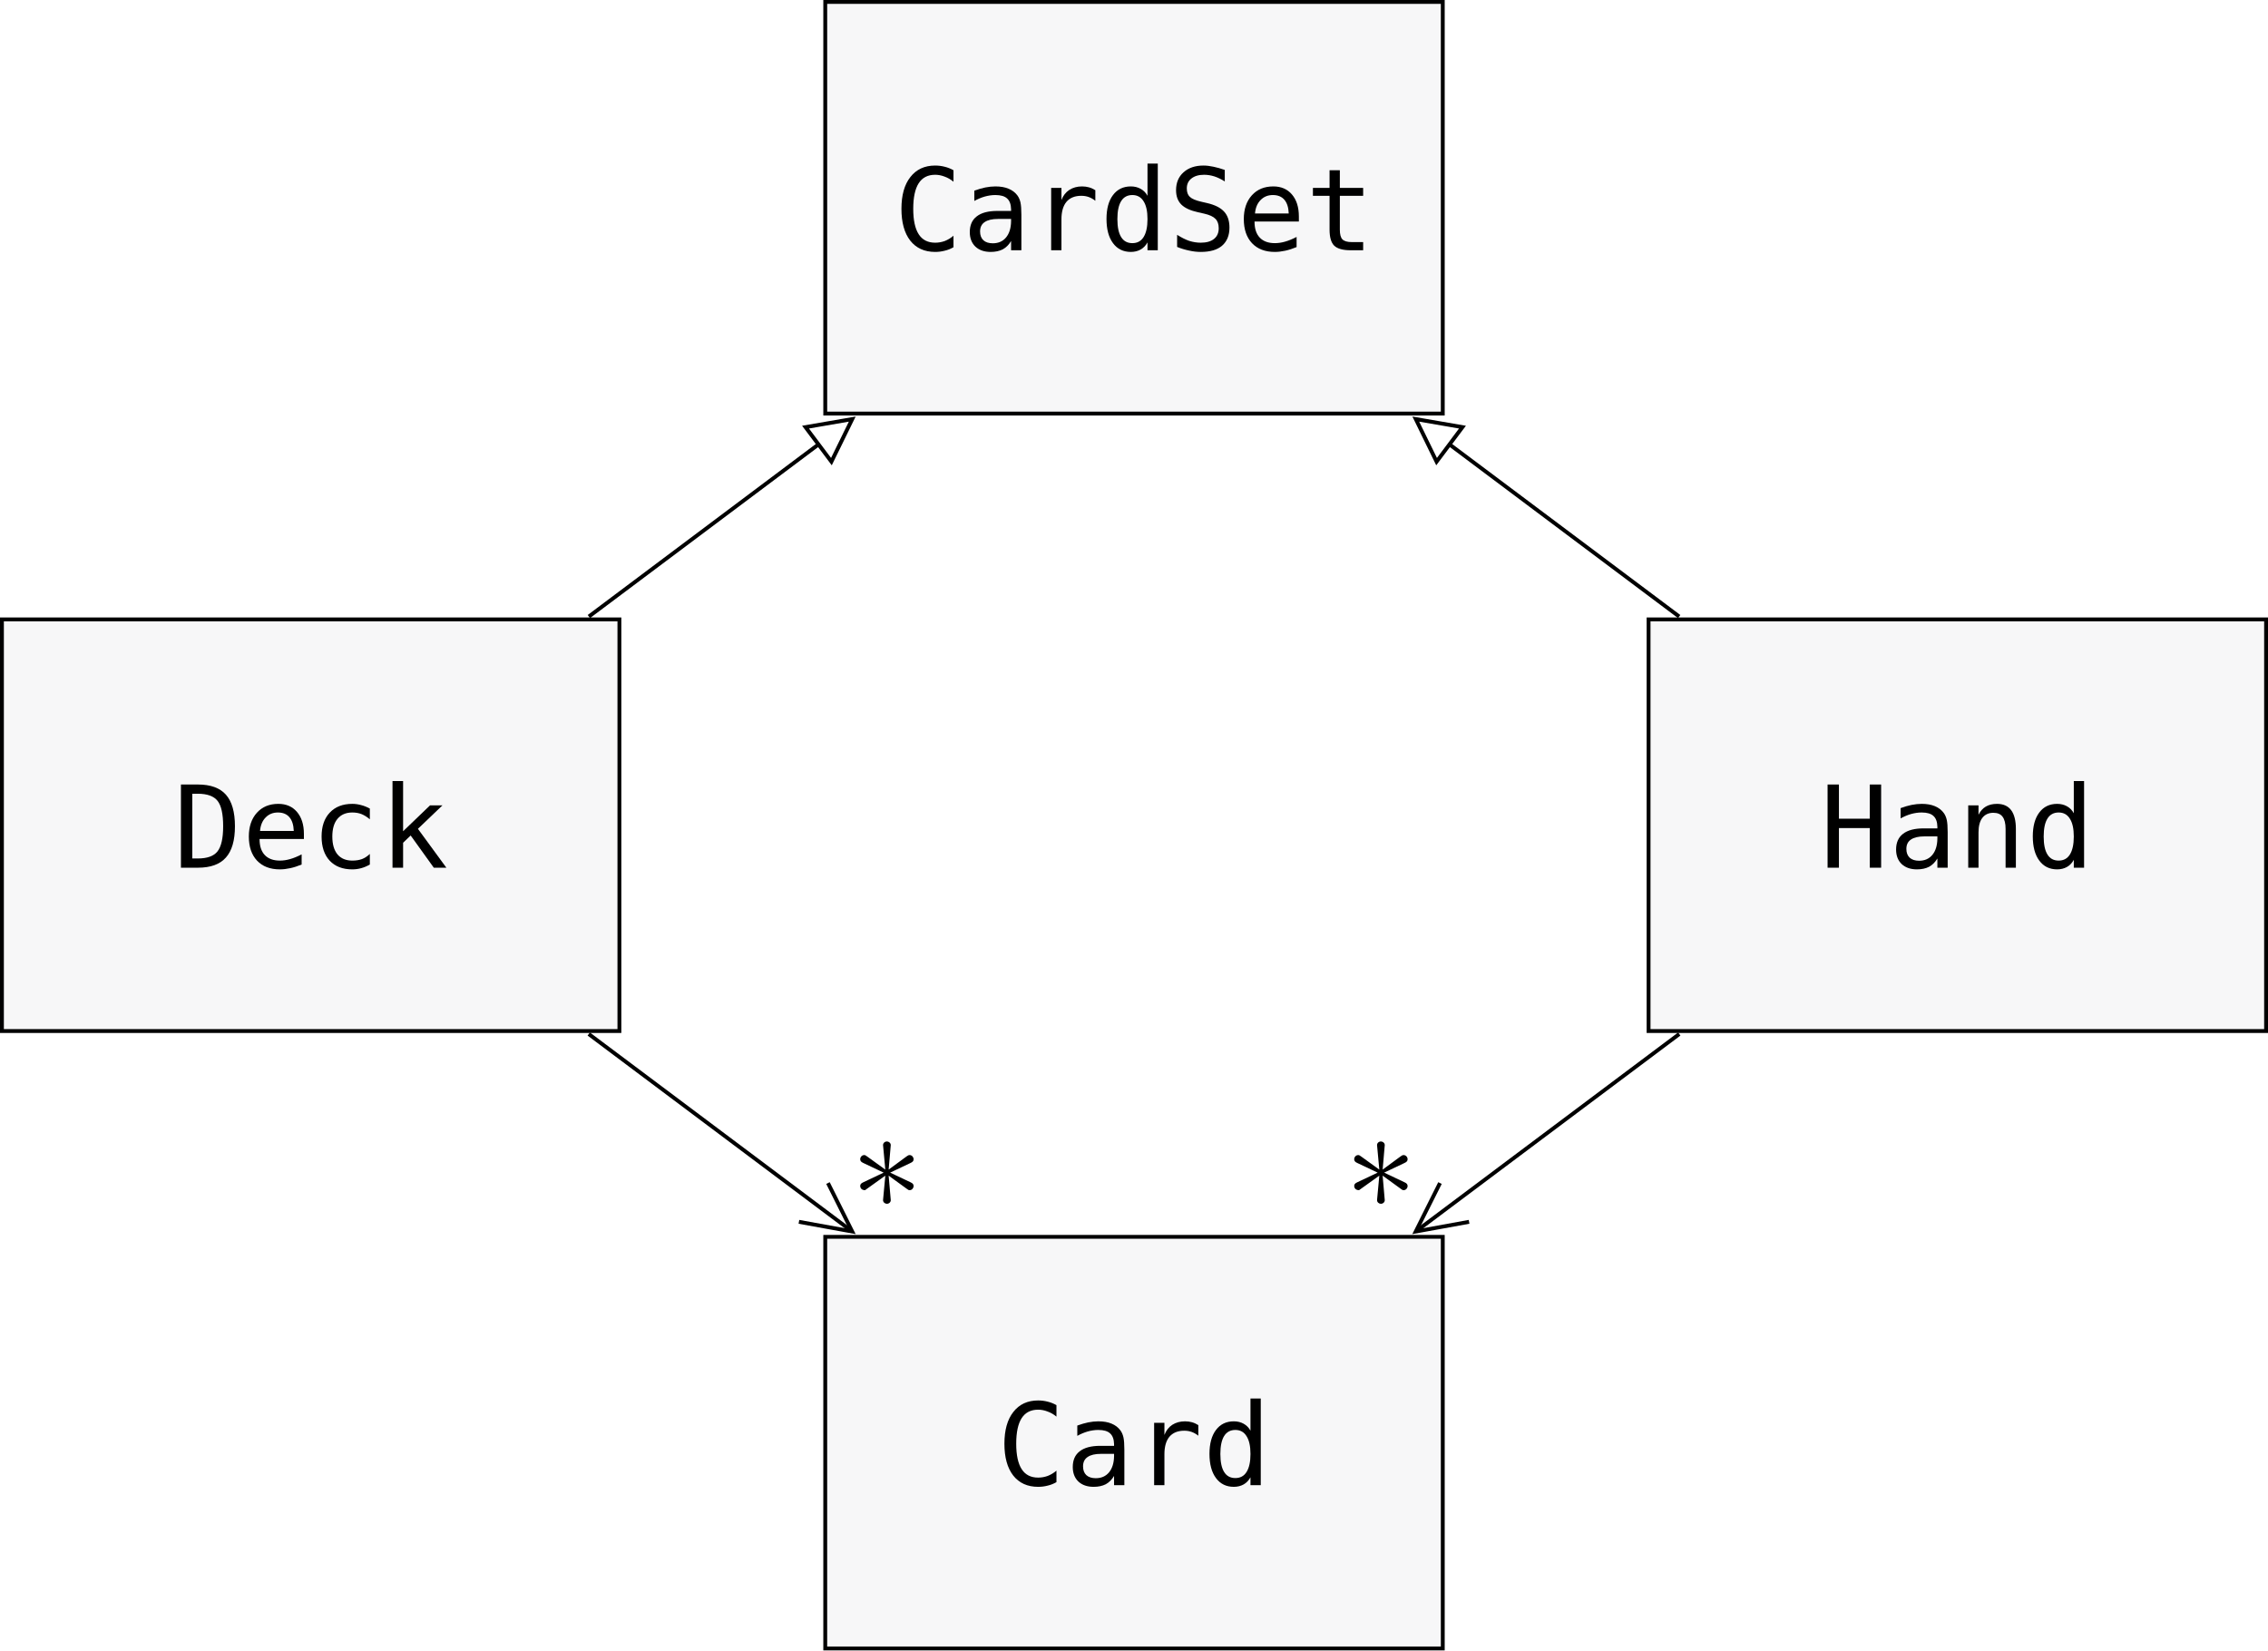
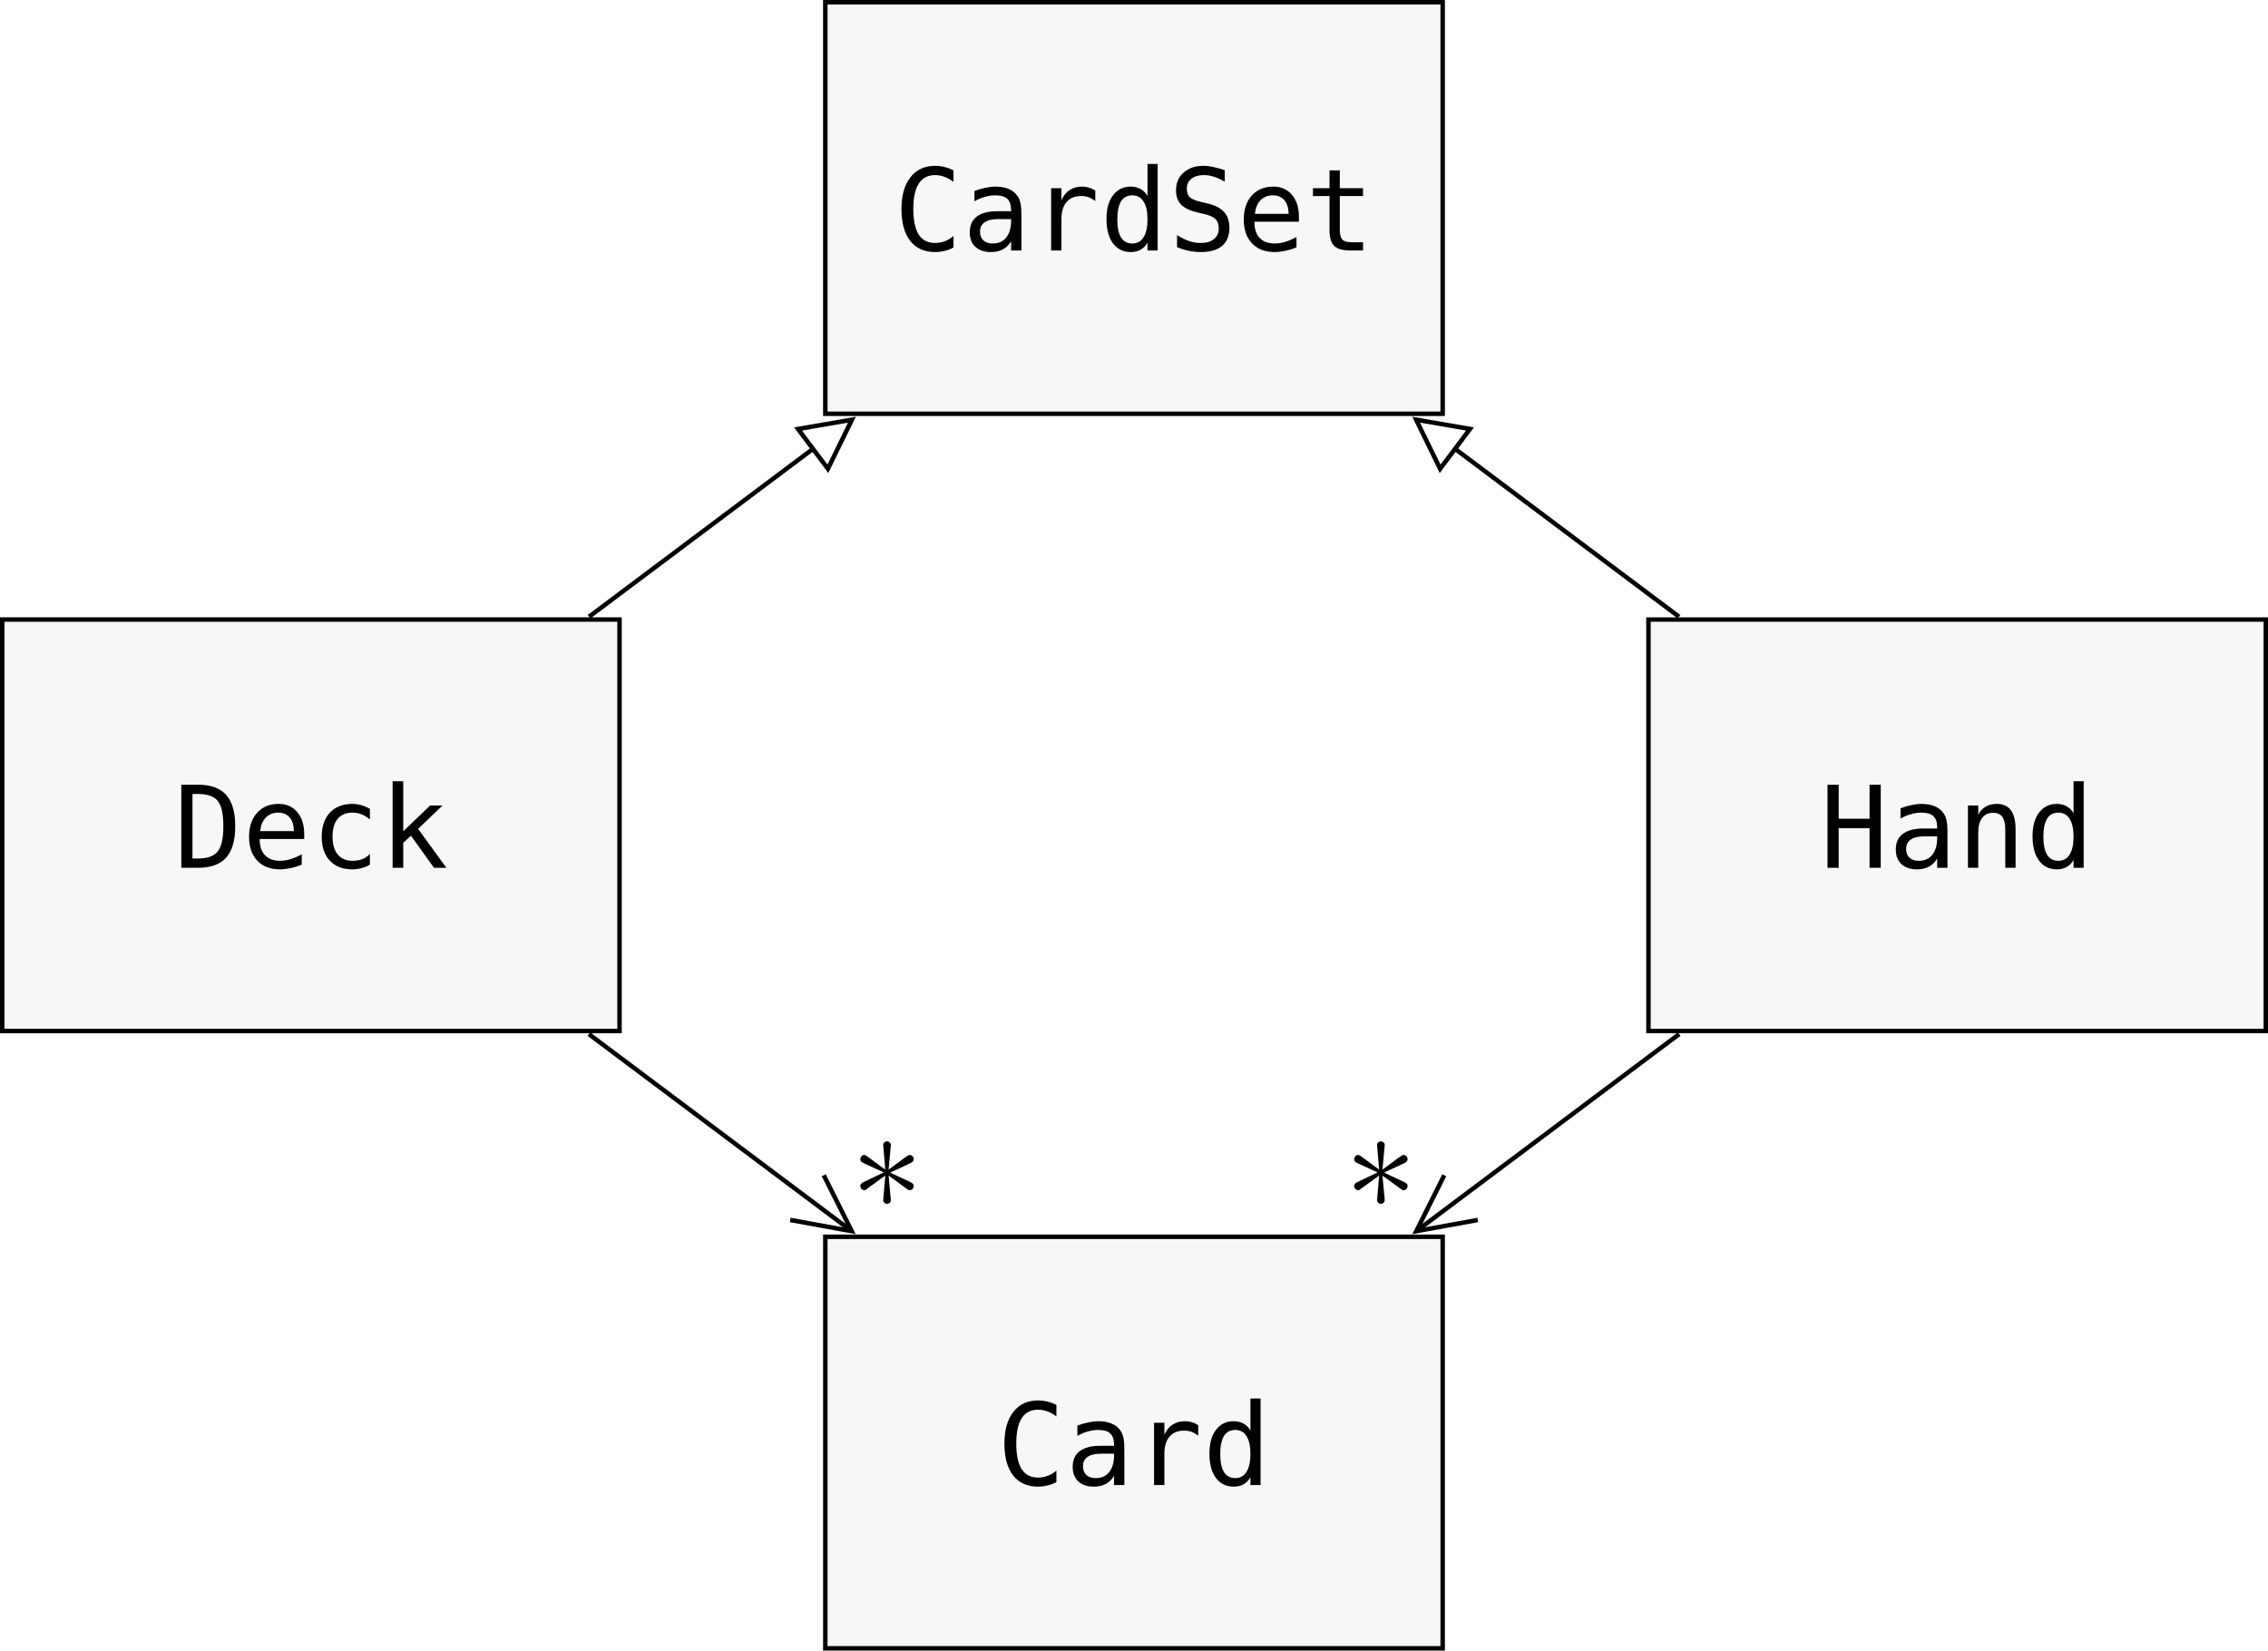
- <svg xmlns="http://www.w3.org/2000/svg" xmlns:xlink="http://www.w3.org/1999/xlink" width="234.257pt" height="170.477pt" viewBox="0 0 234.257 170.477" version="1.1">
+ <svg xmlns="http://www.w3.org/2000/svg" xmlns:xlink="http://www.w3.org/1999/xlink" width="203.076pt" height="147.8pt" viewBox="0 0 203.076 147.8" version="1.1">
  <defs>
    <g>
      <symbol overflow="visible" id="glyph0-0">
-         <path style="stroke:none;" d="M 0.594 2.078 L 0.594 -8.312 L 6.484 -8.312 L 6.484 2.078 Z M 1.266 1.422 L 5.828 1.422 L 5.828 -7.641 L 1.266 -7.641 Z M 1.266 1.422 " />
+         <path style="stroke:none;" d="M 0.516 1.797 L 0.516 -7.188 L 5.625 -7.188 L 5.625 1.797 Z M 1.094 1.234 L 5.047 1.234 L 5.047 -6.625 L 1.094 -6.625 Z M 1.094 1.234 " />
      </symbol>
      <symbol overflow="visible" id="glyph0-1">
-         <path style="stroke:none;" d="M 6.172 -0.312 C 5.879 -0.145 5.578 -0.023 5.266 0.047 C 4.953 0.129 4.625 0.172 4.281 0.172 C 3.176 0.172 2.316 -0.219 1.703 -1 C 1.098 -1.781 0.797 -2.875 0.797 -4.281 C 0.797 -5.688 1.102 -6.781 1.719 -7.562 C 2.332 -8.352 3.188 -8.75 4.281 -8.75 C 4.625 -8.75 4.953 -8.707 5.266 -8.625 C 5.578 -8.551 5.879 -8.43 6.172 -8.266 L 6.172 -7.078 C 5.891 -7.316 5.582 -7.492 5.25 -7.609 C 4.926 -7.734 4.602 -7.797 4.281 -7.797 C 3.52 -7.797 2.953 -7.504 2.578 -6.922 C 2.203 -6.336 2.016 -5.457 2.016 -4.281 C 2.016 -3.113 2.203 -2.238 2.578 -1.656 C 2.953 -1.07 3.52 -0.781 4.281 -0.781 C 4.613 -0.781 4.941 -0.836 5.266 -0.953 C 5.586 -1.078 5.891 -1.258 6.172 -1.5 Z M 6.172 -0.312 " />
+         <path style="stroke:none;" d="M 5.344 -0.266 C 5.094 -0.129 4.832 -0.031 4.562 0.031 C 4.289 0.102 4.004 0.141 3.703 0.141 C 2.742 0.141 2 -0.191 1.469 -0.859 C 0.945 -1.535 0.688 -2.488 0.688 -3.719 C 0.688 -4.926 0.953 -5.867 1.484 -6.547 C 2.016 -7.234 2.754 -7.578 3.703 -7.578 C 4.004 -7.578 4.289 -7.539 4.562 -7.469 C 4.832 -7.406 5.094 -7.305 5.344 -7.172 L 5.344 -6.141 C 5.102 -6.336 4.836 -6.488 4.547 -6.594 C 4.266 -6.695 3.984 -6.75 3.703 -6.75 C 3.047 -6.75 2.555 -6.492 2.234 -5.984 C 1.91 -5.484 1.75 -4.727 1.75 -3.719 C 1.75 -2.695 1.91 -1.93 2.234 -1.422 C 2.555 -0.922 3.047 -0.672 3.703 -0.672 C 3.992 -0.672 4.281 -0.723 4.562 -0.828 C 4.844 -0.93 5.102 -1.086 5.344 -1.297 Z M 5.344 -0.266 " />
      </symbol>
      <symbol overflow="visible" id="glyph0-2">
-         <path style="stroke:none;" d="M 4.031 -3.234 L 3.688 -3.234 C 3.07 -3.234 2.609 -3.125 2.297 -2.906 C 1.984 -2.695 1.828 -2.375 1.828 -1.938 C 1.828 -1.551 1.941 -1.25 2.172 -1.031 C 2.41 -0.82 2.734 -0.719 3.141 -0.719 C 3.723 -0.719 4.18 -0.922 4.516 -1.328 C 4.848 -1.734 5.02 -2.289 5.031 -3 L 5.031 -3.234 Z M 6.094 -3.672 L 6.094 0 L 5.031 0 L 5.031 -0.953 C 4.801 -0.566 4.516 -0.281 4.172 -0.094 C 3.828 0.082 3.41 0.172 2.922 0.172 C 2.266 0.172 1.738 -0.008 1.344 -0.375 C 0.957 -0.75 0.766 -1.25 0.766 -1.875 C 0.766 -2.594 1.004 -3.133 1.484 -3.5 C 1.961 -3.875 2.672 -4.062 3.609 -4.062 L 5.031 -4.062 L 5.031 -4.234 C 5.02 -4.742 4.883 -5.113 4.625 -5.344 C 4.375 -5.582 3.969 -5.703 3.406 -5.703 C 3.039 -5.703 2.676 -5.648 2.312 -5.547 C 1.945 -5.441 1.586 -5.289 1.234 -5.094 L 1.234 -6.156 C 1.629 -6.301 2.004 -6.41 2.359 -6.484 C 2.723 -6.555 3.07 -6.594 3.406 -6.594 C 3.938 -6.594 4.391 -6.516 4.766 -6.359 C 5.148 -6.203 5.457 -5.969 5.688 -5.656 C 5.832 -5.457 5.938 -5.219 6 -4.938 C 6.062 -4.656 6.094 -4.234 6.094 -3.672 Z M 6.094 -3.672 " />
+         <path style="stroke:none;" d="M 3.5 -2.812 L 3.188 -2.812 C 2.656 -2.812 2.254 -2.711 1.984 -2.516 C 1.711 -2.328 1.578 -2.051 1.578 -1.688 C 1.578 -1.352 1.676 -1.094 1.875 -0.906 C 2.082 -0.719 2.363 -0.625 2.719 -0.625 C 3.227 -0.625 3.625 -0.797 3.906 -1.141 C 4.195 -1.492 4.348 -1.977 4.359 -2.594 L 4.359 -2.812 Z M 5.281 -3.188 L 5.281 0 L 4.359 0 L 4.359 -0.828 C 4.16 -0.492 3.91 -0.25 3.609 -0.094 C 3.316 0.062 2.957 0.141 2.531 0.141 C 1.957 0.141 1.5 -0.016 1.156 -0.328 C 0.82 -0.648 0.656 -1.082 0.656 -1.625 C 0.656 -2.25 0.863 -2.719 1.281 -3.031 C 1.695 -3.352 2.312 -3.516 3.125 -3.516 L 4.359 -3.516 L 4.359 -3.672 C 4.348 -4.109 4.234 -4.426 4.016 -4.625 C 3.797 -4.832 3.441 -4.938 2.953 -4.938 C 2.641 -4.938 2.32 -4.891 2 -4.797 C 1.688 -4.711 1.379 -4.582 1.078 -4.406 L 1.078 -5.328 C 1.41 -5.453 1.734 -5.547 2.047 -5.609 C 2.359 -5.68 2.66 -5.719 2.953 -5.719 C 3.41 -5.719 3.801 -5.648 4.125 -5.516 C 4.457 -5.379 4.723 -5.172 4.922 -4.891 C 5.047 -4.723 5.133 -4.52 5.188 -4.281 C 5.25 -4.039 5.281 -3.676 5.281 -3.188 Z M 5.281 -3.188 " />
      </symbol>
      <symbol overflow="visible" id="glyph0-3">
-         <path style="stroke:none;" d="M 6.641 -5.109 C 6.422 -5.285 6.191 -5.414 5.953 -5.5 C 5.723 -5.582 5.469 -5.625 5.188 -5.625 C 4.52 -5.625 4.008 -5.414 3.656 -5 C 3.312 -4.582 3.141 -3.984 3.141 -3.203 L 3.141 0 L 2.078 0 L 2.078 -6.438 L 3.141 -6.438 L 3.141 -5.188 C 3.316 -5.645 3.586 -5.992 3.953 -6.234 C 4.328 -6.473 4.766 -6.594 5.266 -6.594 C 5.523 -6.594 5.766 -6.562 5.984 -6.5 C 6.211 -6.438 6.43 -6.336 6.641 -6.203 Z M 6.641 -5.109 " />
+         <path style="stroke:none;" d="M 5.75 -4.422 C 5.551 -4.578 5.352 -4.691 5.156 -4.766 C 4.957 -4.836 4.734 -4.875 4.484 -4.875 C 3.91 -4.875 3.473 -4.691 3.172 -4.328 C 2.867 -3.973 2.719 -3.457 2.719 -2.781 L 2.719 0 L 1.797 0 L 1.797 -5.578 L 2.719 -5.578 L 2.719 -4.484 C 2.875 -4.879 3.109 -5.18 3.422 -5.391 C 3.742 -5.609 4.125 -5.719 4.562 -5.719 C 4.781 -5.719 4.988 -5.688 5.188 -5.625 C 5.383 -5.57 5.57 -5.484 5.75 -5.359 Z M 5.75 -4.422 " />
      </symbol>
      <symbol overflow="visible" id="glyph0-4">
-         <path style="stroke:none;" d="M 4.938 -5.625 L 4.938 -8.953 L 6 -8.953 L 6 0 L 4.938 0 L 4.938 -0.812 C 4.758 -0.488 4.523 -0.242 4.234 -0.078 C 3.941 0.086 3.602 0.172 3.219 0.172 C 2.438 0.172 1.82 -0.129 1.375 -0.734 C 0.926 -1.336 0.703 -2.172 0.703 -3.234 C 0.703 -4.285 0.926 -5.109 1.375 -5.703 C 1.82 -6.297 2.438 -6.594 3.219 -6.594 C 3.602 -6.594 3.941 -6.508 4.234 -6.344 C 4.535 -6.176 4.77 -5.938 4.938 -5.625 Z M 1.828 -3.219 C 1.828 -2.395 1.957 -1.773 2.219 -1.359 C 2.477 -0.941 2.863 -0.734 3.375 -0.734 C 3.883 -0.734 4.27 -0.941 4.531 -1.359 C 4.801 -1.785 4.938 -2.406 4.938 -3.219 C 4.938 -4.031 4.801 -4.645 4.531 -5.062 C 4.27 -5.488 3.883 -5.703 3.375 -5.703 C 2.863 -5.703 2.477 -5.492 2.219 -5.078 C 1.957 -4.66 1.828 -4.039 1.828 -3.219 Z M 1.828 -3.219 " />
+         <path style="stroke:none;" d="M 4.281 -4.875 L 4.281 -7.75 L 5.188 -7.75 L 5.188 0 L 4.281 0 L 4.281 -0.703 C 4.125 -0.422 3.914 -0.207 3.656 -0.062 C 3.406 0.07 3.113 0.141 2.781 0.141 C 2.113 0.141 1.582 -0.117 1.188 -0.641 C 0.801 -1.16 0.609 -1.883 0.609 -2.812 C 0.609 -3.719 0.801 -4.426 1.188 -4.938 C 1.582 -5.457 2.113 -5.719 2.781 -5.719 C 3.113 -5.719 3.41 -5.645 3.672 -5.5 C 3.93 -5.352 4.133 -5.145 4.281 -4.875 Z M 1.578 -2.781 C 1.578 -2.07 1.688 -1.535 1.906 -1.172 C 2.133 -0.805 2.473 -0.625 2.922 -0.625 C 3.359 -0.625 3.691 -0.805 3.922 -1.172 C 4.16 -1.547 4.281 -2.082 4.281 -2.781 C 4.281 -3.488 4.16 -4.023 3.922 -4.391 C 3.691 -4.754 3.359 -4.938 2.922 -4.938 C 2.473 -4.938 2.133 -4.754 1.906 -4.391 C 1.688 -4.023 1.578 -3.488 1.578 -2.781 Z M 1.578 -2.781 " />
      </symbol>
      <symbol overflow="visible" id="glyph0-5">
-         <path style="stroke:none;" d="M 5.828 -8.297 L 5.828 -7.109 C 5.473 -7.336 5.117 -7.508 4.766 -7.625 C 4.41 -7.738 4.051 -7.797 3.688 -7.797 C 3.133 -7.797 2.695 -7.664 2.375 -7.406 C 2.062 -7.156 1.906 -6.816 1.906 -6.391 C 1.906 -6.004 2.008 -5.711 2.219 -5.516 C 2.426 -5.316 2.816 -5.148 3.391 -5.016 L 4 -4.875 C 4.812 -4.688 5.398 -4.391 5.766 -3.984 C 6.129 -3.586 6.312 -3.039 6.312 -2.344 C 6.312 -1.531 6.055 -0.906 5.547 -0.469 C 5.047 -0.039 4.312 0.172 3.344 0.172 C 2.945 0.172 2.547 0.125 2.141 0.031 C 1.734 -0.051 1.32 -0.176 0.906 -0.344 L 0.906 -1.594 C 1.352 -1.312 1.77 -1.102 2.156 -0.969 C 2.551 -0.844 2.945 -0.781 3.344 -0.781 C 3.938 -0.781 4.395 -0.91 4.719 -1.172 C 5.039 -1.43 5.203 -1.797 5.203 -2.266 C 5.203 -2.703 5.086 -3.031 4.859 -3.25 C 4.641 -3.477 4.254 -3.656 3.703 -3.781 L 3.078 -3.922 C 2.273 -4.098 1.691 -4.367 1.328 -4.734 C 0.973 -5.098 0.797 -5.586 0.797 -6.203 C 0.797 -6.973 1.051 -7.586 1.562 -8.047 C 2.082 -8.516 2.77 -8.75 3.625 -8.75 C 3.957 -8.75 4.305 -8.707 4.672 -8.625 C 5.035 -8.551 5.422 -8.441 5.828 -8.297 Z M 5.828 -8.297 " />
+         <path style="stroke:none;" d="M 5.047 -7.188 L 5.047 -6.156 C 4.734 -6.352 4.422 -6.5 4.109 -6.594 C 3.805 -6.695 3.5 -6.75 3.188 -6.75 C 2.719 -6.75 2.344 -6.641 2.062 -6.422 C 1.789 -6.203 1.656 -5.906 1.656 -5.531 C 1.656 -5.195 1.742 -4.941 1.922 -4.766 C 2.109 -4.598 2.445 -4.457 2.938 -4.344 L 3.469 -4.219 C 4.164 -4.062 4.672 -3.805 4.984 -3.453 C 5.305 -3.109 5.469 -2.633 5.469 -2.031 C 5.469 -1.32 5.25 -0.781 4.812 -0.406 C 4.375 -0.039 3.738 0.141 2.906 0.141 C 2.551 0.141 2.195 0.102 1.844 0.031 C 1.488 -0.039 1.133 -0.148 0.781 -0.297 L 0.781 -1.375 C 1.164 -1.133 1.523 -0.957 1.859 -0.844 C 2.203 -0.727 2.551 -0.672 2.906 -0.672 C 3.406 -0.672 3.797 -0.785 4.078 -1.016 C 4.367 -1.242 4.516 -1.562 4.516 -1.969 C 4.516 -2.344 4.414 -2.625 4.219 -2.812 C 4.02 -3.008 3.68 -3.16 3.203 -3.266 L 2.672 -3.391 C 1.973 -3.547 1.469 -3.781 1.156 -4.094 C 0.844 -4.414 0.688 -4.844 0.688 -5.375 C 0.688 -6.039 0.91 -6.57 1.359 -6.969 C 1.805 -7.375 2.398 -7.578 3.141 -7.578 C 3.43 -7.578 3.734 -7.539 4.047 -7.469 C 4.359 -7.406 4.691 -7.312 5.047 -7.188 Z M 5.047 -7.188 " />
      </symbol>
      <symbol overflow="visible" id="glyph0-6">
-         <path style="stroke:none;" d="M 6.391 -3.484 L 6.391 -2.969 L 1.812 -2.969 L 1.812 -2.938 C 1.812 -2.227 1.992 -1.68 2.359 -1.297 C 2.723 -0.922 3.238 -0.734 3.906 -0.734 C 4.25 -0.734 4.602 -0.785 4.969 -0.891 C 5.332 -0.992 5.727 -1.156 6.156 -1.375 L 6.156 -0.328 C 5.75 -0.16 5.359 -0.035 4.984 0.047 C 4.609 0.129 4.25 0.172 3.906 0.172 C 2.906 0.172 2.117 -0.129 1.547 -0.734 C 0.984 -1.336 0.703 -2.164 0.703 -3.219 C 0.703 -4.238 0.977 -5.055 1.531 -5.672 C 2.082 -6.285 2.82 -6.594 3.75 -6.594 C 4.562 -6.594 5.203 -6.316 5.672 -5.766 C 6.148 -5.211 6.391 -4.453 6.391 -3.484 Z M 5.344 -3.797 C 5.32 -4.422 5.172 -4.895 4.891 -5.219 C 4.617 -5.539 4.223 -5.703 3.703 -5.703 C 3.191 -5.703 2.77 -5.531 2.438 -5.188 C 2.102 -4.852 1.91 -4.391 1.859 -3.797 Z M 5.344 -3.797 " />
+         <path style="stroke:none;" d="M 5.547 -3.016 L 5.547 -2.578 L 1.562 -2.578 L 1.562 -2.547 C 1.562 -1.93 1.719 -1.457 2.031 -1.125 C 2.352 -0.789 2.805 -0.625 3.391 -0.625 C 3.68 -0.625 3.984 -0.672 4.297 -0.766 C 4.617 -0.859 4.961 -1.004 5.328 -1.203 L 5.328 -0.281 C 4.973 -0.133 4.633 -0.031 4.312 0.031 C 3.988 0.102 3.676 0.141 3.375 0.141 C 2.508 0.141 1.832 -0.117 1.344 -0.641 C 0.852 -1.16 0.609 -1.875 0.609 -2.781 C 0.609 -3.676 0.848 -4.391 1.328 -4.922 C 1.805 -5.453 2.445 -5.719 3.25 -5.719 C 3.957 -5.719 4.516 -5.473 4.922 -4.984 C 5.336 -4.504 5.547 -3.848 5.547 -3.016 Z M 4.625 -3.281 C 4.613 -3.82 4.484 -4.234 4.234 -4.516 C 3.992 -4.797 3.648 -4.938 3.203 -4.938 C 2.766 -4.938 2.398 -4.789 2.109 -4.5 C 1.828 -4.207 1.66 -3.801 1.609 -3.281 Z M 4.625 -3.281 " />
      </symbol>
      <symbol overflow="visible" id="glyph0-7">
-         <path style="stroke:none;" d="M 3.531 -8.266 L 3.531 -6.438 L 5.938 -6.438 L 5.938 -5.625 L 3.531 -5.625 L 3.531 -2.125 C 3.531 -1.645 3.617 -1.312 3.797 -1.125 C 3.984 -0.938 4.301 -0.844 4.75 -0.844 L 5.938 -0.844 L 5.938 0 L 4.641 0 C 3.848 0 3.285 -0.156 2.953 -0.469 C 2.629 -0.789 2.469 -1.344 2.469 -2.125 L 2.469 -5.625 L 0.75 -5.625 L 0.75 -6.438 L 2.469 -6.438 L 2.469 -8.266 Z M 3.531 -8.266 " />
+         <path style="stroke:none;" d="M 3.062 -7.172 L 3.062 -5.578 L 5.141 -5.578 L 5.141 -4.875 L 3.062 -4.875 L 3.062 -1.844 C 3.062 -1.426 3.141 -1.133 3.297 -0.969 C 3.453 -0.812 3.723 -0.734 4.109 -0.734 L 5.141 -0.734 L 5.141 0 L 4.016 0 C 3.328 0 2.844 -0.133 2.562 -0.406 C 2.281 -0.688 2.141 -1.164 2.141 -1.844 L 2.141 -4.875 L 0.656 -4.875 L 0.656 -5.578 L 2.141 -5.578 L 2.141 -7.172 Z M 3.062 -7.172 " />
      </symbol>
      <symbol overflow="visible" id="glyph0-8">
-         <path style="stroke:none;" d="M 2.516 -0.953 C 3.484 -0.953 4.16 -1.191 4.547 -1.672 C 4.941 -2.16 5.141 -3.031 5.141 -4.281 C 5.141 -5.551 4.945 -6.426 4.562 -6.906 C 4.176 -7.395 3.492 -7.641 2.516 -7.641 L 1.953 -7.641 L 1.953 -0.953 Z M 2.531 -8.594 C 3.844 -8.594 4.805 -8.242 5.422 -7.547 C 6.047 -6.848 6.359 -5.758 6.359 -4.281 C 6.359 -2.82 6.047 -1.742 5.422 -1.047 C 4.805 -0.348 3.844 0 2.531 0 L 0.781 0 L 0.781 -8.594 Z M 2.531 -8.594 " />
+         <path style="stroke:none;" d="M 2.172 -0.828 C 3.016 -0.828 3.602 -1.035 3.938 -1.453 C 4.281 -1.867 4.453 -2.625 4.453 -3.719 C 4.453 -4.812 4.285 -5.566 3.953 -5.984 C 3.617 -6.398 3.023 -6.609 2.172 -6.609 L 1.688 -6.609 L 1.688 -0.828 Z M 2.188 -7.438 C 3.32 -7.438 4.16 -7.133 4.703 -6.531 C 5.242 -5.926 5.516 -4.988 5.516 -3.719 C 5.516 -2.445 5.242 -1.508 4.703 -0.906 C 4.16 -0.301 3.32 0 2.188 0 L 0.688 0 L 0.688 -7.438 Z M 2.188 -7.438 " />
      </symbol>
      <symbol overflow="visible" id="glyph0-9">
-         <path style="stroke:none;" d="M 6.109 -0.328 C 5.816 -0.16 5.52 -0.035 5.219 0.047 C 4.926 0.129 4.617 0.172 4.297 0.172 C 3.305 0.172 2.531 -0.125 1.969 -0.719 C 1.406 -1.32 1.125 -2.156 1.125 -3.219 C 1.125 -4.27 1.406 -5.094 1.969 -5.688 C 2.531 -6.289 3.305 -6.594 4.297 -6.594 C 4.609 -6.594 4.91 -6.551 5.203 -6.469 C 5.504 -6.395 5.805 -6.273 6.109 -6.109 L 6.109 -5 C 5.828 -5.238 5.547 -5.414 5.266 -5.531 C 4.984 -5.645 4.66 -5.703 4.297 -5.703 C 3.641 -5.703 3.129 -5.484 2.766 -5.047 C 2.41 -4.617 2.234 -4.008 2.234 -3.219 C 2.234 -2.426 2.41 -1.812 2.766 -1.375 C 3.129 -0.945 3.641 -0.734 4.297 -0.734 C 4.672 -0.734 5.004 -0.785 5.297 -0.891 C 5.586 -1.004 5.859 -1.18 6.109 -1.422 Z M 6.109 -0.328 " />
+         <path style="stroke:none;" d="M 5.281 -0.281 C 5.039 -0.133 4.789 -0.031 4.531 0.031 C 4.27 0.102 4 0.141 3.719 0.141 C 2.863 0.141 2.191 -0.113 1.703 -0.625 C 1.211 -1.145 0.969 -1.863 0.969 -2.781 C 0.969 -3.695 1.211 -4.414 1.703 -4.938 C 2.191 -5.457 2.863 -5.719 3.719 -5.719 C 3.988 -5.719 4.25 -5.68 4.5 -5.609 C 4.758 -5.535 5.02 -5.426 5.281 -5.281 L 5.281 -4.328 C 5.039 -4.535 4.797 -4.688 4.547 -4.781 C 4.305 -4.883 4.031 -4.938 3.719 -4.938 C 3.145 -4.938 2.703 -4.75 2.391 -4.375 C 2.086 -4.008 1.938 -3.477 1.938 -2.781 C 1.938 -2.094 2.094 -1.562 2.406 -1.188 C 2.719 -0.812 3.156 -0.625 3.719 -0.625 C 4.039 -0.625 4.328 -0.672 4.578 -0.766 C 4.836 -0.867 5.07 -1.023 5.281 -1.234 Z M 5.281 -0.281 " />
      </symbol>
      <symbol overflow="visible" id="glyph0-10">
-         <path style="stroke:none;" d="M 1.359 -8.953 L 2.453 -8.953 L 2.453 -3.766 L 5.234 -6.438 L 6.516 -6.438 L 3.984 -4.016 L 6.922 0 L 5.625 0 L 3.234 -3.328 L 2.453 -2.578 L 2.453 0 L 1.359 0 Z M 1.359 -8.953 " />
+         <path style="stroke:none;" d="M 1.172 -7.75 L 2.125 -7.75 L 2.125 -3.266 L 4.531 -5.578 L 5.641 -5.578 L 3.453 -3.484 L 5.984 0 L 4.875 0 L 2.812 -2.875 L 2.125 -2.234 L 2.125 0 L 1.172 0 Z M 1.172 -7.75 " />
      </symbol>
      <symbol overflow="visible" id="glyph0-11">
-         <path style="stroke:none;" d="M 0.781 -8.594 L 1.953 -8.594 L 1.953 -5.062 L 5.141 -5.062 L 5.141 -8.594 L 6.312 -8.594 L 6.312 0 L 5.141 0 L 5.141 -4.094 L 1.953 -4.094 L 1.953 0 L 0.781 0 Z M 0.781 -8.594 " />
+         <path style="stroke:none;" d="M 0.688 -7.438 L 1.688 -7.438 L 1.688 -4.391 L 4.453 -4.391 L 4.453 -7.438 L 5.453 -7.438 L 5.453 0 L 4.453 0 L 4.453 -3.547 L 1.688 -3.547 L 1.688 0 L 0.688 0 Z M 0.688 -7.438 " />
      </symbol>
      <symbol overflow="visible" id="glyph0-12">
-         <path style="stroke:none;" d="M 6.047 -4 L 6.047 0 L 4.984 0 L 4.984 -4 C 4.984 -4.57 4.879 -4.992 4.672 -5.266 C 4.473 -5.535 4.156 -5.672 3.719 -5.672 C 3.227 -5.672 2.848 -5.492 2.578 -5.141 C 2.316 -4.797 2.188 -4.297 2.188 -3.641 L 2.188 0 L 1.125 0 L 1.125 -6.438 L 2.188 -6.438 L 2.188 -5.469 C 2.375 -5.844 2.625 -6.125 2.938 -6.312 C 3.258 -6.5 3.645 -6.594 4.094 -6.594 C 4.75 -6.594 5.238 -6.375 5.562 -5.938 C 5.883 -5.508 6.047 -4.863 6.047 -4 Z M 6.047 -4 " />
+         <path style="stroke:none;" d="M 5.234 -3.453 L 5.234 0 L 4.312 0 L 4.312 -3.453 C 4.312 -3.953 4.223 -4.32 4.047 -4.562 C 3.867 -4.801 3.594 -4.922 3.219 -4.922 C 2.789 -4.922 2.461 -4.766 2.234 -4.453 C 2.004 -4.148 1.891 -3.719 1.891 -3.156 L 1.891 0 L 0.969 0 L 0.969 -5.578 L 1.891 -5.578 L 1.891 -4.75 C 2.047 -5.062 2.266 -5.301 2.547 -5.469 C 2.828 -5.633 3.16 -5.719 3.547 -5.719 C 4.109 -5.719 4.531 -5.531 4.812 -5.156 C 5.094 -4.781 5.234 -4.211 5.234 -3.453 Z M 5.234 -3.453 " />
      </symbol>
      <symbol overflow="visible" id="glyph1-0">
        <path style="stroke:none;" d="" />
      </symbol>
      <symbol overflow="visible" id="glyph1-1">
-         <path style="stroke:none;" d="M 6.484 -6.594 C 6.484 -6.75 6.422 -6.875 6.172 -6.984 L 4.062 -7.984 L 6.141 -8.969 C 6.422 -9.094 6.484 -9.203 6.484 -9.375 C 6.484 -9.578 6.312 -9.797 6.078 -9.797 C 5.969 -9.797 5.938 -9.797 5.562 -9.516 L 3.906 -8.297 L 4.125 -10.828 C 4.125 -11.047 3.922 -11.203 3.734 -11.203 C 3.5 -11.203 3.328 -11.031 3.328 -10.828 L 3.562 -8.297 L 1.703 -9.641 C 1.5 -9.797 1.469 -9.797 1.375 -9.797 C 1.141 -9.797 0.969 -9.578 0.969 -9.375 C 0.969 -9.219 1.031 -9.094 1.281 -8.984 L 3.391 -7.984 L 1.312 -7 C 1.031 -6.875 0.969 -6.766 0.969 -6.594 C 0.969 -6.594 0.969 -6.172 1.469 -6.172 L 3.562 -7.672 L 3.328 -5.141 C 3.328 -4.922 3.531 -4.766 3.719 -4.766 C 3.953 -4.766 4.125 -4.938 4.125 -5.141 L 3.906 -7.672 L 5.844 -6.266 C 5.922 -6.219 5.953 -6.172 6.078 -6.172 C 6.312 -6.172 6.484 -6.391 6.484 -6.594 Z M 6.484 -6.594 " />
+         <path style="stroke:none;" d="M 5.625 -5.719 C 5.625 -5.859 5.562 -5.953 5.344 -6.062 L 3.516 -6.922 L 5.328 -7.766 C 5.562 -7.891 5.625 -7.984 5.625 -8.141 C 5.625 -8.297 5.484 -8.5 5.266 -8.5 C 5.188 -8.5 5.156 -8.5 4.812 -8.25 L 3.375 -7.188 L 3.578 -9.391 C 3.578 -9.578 3.406 -9.719 3.234 -9.719 C 3.031 -9.719 2.891 -9.562 2.891 -9.391 L 3.078 -7.188 L 1.484 -8.359 C 1.297 -8.5 1.266 -8.5 1.188 -8.5 C 0.984 -8.5 0.844 -8.297 0.844 -8.141 C 0.844 -7.984 0.891 -7.891 1.109 -7.781 L 2.938 -6.938 L 1.141 -6.078 C 0.891 -5.953 0.844 -5.875 0.844 -5.719 C 0.844 -5.719 0.844 -5.344 1.266 -5.344 L 3.078 -6.656 L 2.891 -4.453 C 2.891 -4.266 3.062 -4.125 3.219 -4.125 C 3.438 -4.125 3.578 -4.281 3.578 -4.453 L 3.375 -6.656 L 5.062 -5.422 C 5.125 -5.391 5.172 -5.344 5.266 -5.344 C 5.484 -5.344 5.625 -5.547 5.625 -5.719 Z M 5.625 -5.719 " />
      </symbol>
    </g>
    <clipPath id="clip1">
-       <path d="M 170 63 L 234.258 63 L 234.258 107 L 170 107 Z M 170 63 " />
+       <path d="M 147 55 L 203.074 55 L 203.074 93 L 147 93 Z M 147 55 " />
    </clipPath>
    <clipPath id="clip2">
-       <path d="M 85 127 L 150 127 L 150 170.477 L 85 170.477 Z M 85 127 " />
+       <path d="M 73 110 L 130 110 L 130 147.801 L 73 147.801 Z M 73 110 " />
    </clipPath>
  </defs>
  <g id="surface1">
-     <path style="fill-rule:nonzero;fill:rgb(96.863%,96.863%,97.255%);fill-opacity:1;stroke-width:0.399;stroke-linecap:butt;stroke-linejoin:miter;stroke:rgb(0%,0%,0%);stroke-opacity:1;stroke-miterlimit:10;" d="M 31.892 21.26 L -31.89 21.26 L -31.89 -21.26 L 31.892 -21.26 Z M 31.892 21.26 " transform="matrix(1,0,0,-1,117.128,21.459)" />
+     <path style="fill-rule:nonzero;fill:rgb(96.863%,96.863%,97.255%);fill-opacity:1;stroke-width:0.399;stroke-linecap:butt;stroke-linejoin:miter;stroke:rgb(0%,0%,0%);stroke-opacity:1;stroke-miterlimit:10;" d="M 27.638 18.425 L -27.64 18.425 L -27.64 -18.427 L 27.638 -18.427 Z M 27.638 18.425 " transform="matrix(1,0,0,-1,101.538,18.624)" />
    <g style="fill:rgb(0%,0%,0%);fill-opacity:1;">
-       <use xlink:href="#glyph0-1" x="92.311" y="25.85" />
-       <use xlink:href="#glyph0-2" x="99.402" y="25.85" />
-       <use xlink:href="#glyph0-3" x="106.494" y="25.85" />
-       <use xlink:href="#glyph0-4" x="113.585" y="25.85" />
-       <use xlink:href="#glyph0-5" x="120.676" y="25.85" />
-       <use xlink:href="#glyph0-6" x="127.767" y="25.85" />
-       <use xlink:href="#glyph0-7" x="134.859" y="25.85" />
+       <use xlink:href="#glyph0-1" x="80.029" y="22.429" />
+       <use xlink:href="#glyph0-2" x="86.175" y="22.429" />
+       <use xlink:href="#glyph0-3" x="92.321" y="22.429" />
+       <use xlink:href="#glyph0-4" x="98.466" y="22.429" />
+       <use xlink:href="#glyph0-5" x="104.612" y="22.429" />
+       <use xlink:href="#glyph0-6" x="110.758" y="22.429" />
+       <use xlink:href="#glyph0-7" x="116.904" y="22.429" />
    </g>
-     <path style="fill-rule:nonzero;fill:rgb(96.863%,96.863%,97.255%);fill-opacity:1;stroke-width:0.399;stroke-linecap:butt;stroke-linejoin:miter;stroke:rgb(0%,0%,0%);stroke-opacity:1;stroke-miterlimit:10;" d="M -53.151 -42.521 L -116.929 -42.521 L -116.929 -85.041 L -53.151 -85.041 Z M -53.151 -42.521 " transform="matrix(1,0,0,-1,117.128,21.459)" />
+     <path style="fill-rule:nonzero;fill:rgb(96.863%,96.863%,97.255%);fill-opacity:1;stroke-width:0.399;stroke-linecap:butt;stroke-linejoin:miter;stroke:rgb(0%,0%,0%);stroke-opacity:1;stroke-miterlimit:10;" d="M -46.065 -36.853 L -101.339 -36.853 L -101.339 -73.7 L -46.065 -73.7 Z M -46.065 -36.853 " transform="matrix(1,0,0,-1,101.538,18.624)" />
    <g style="fill:rgb(0%,0%,0%);fill-opacity:1;">
-       <use xlink:href="#glyph0-8" x="17.908" y="89.629" />
-       <use xlink:href="#glyph0-6" x="24.999" y="89.629" />
-       <use xlink:href="#glyph0-9" x="32.091" y="89.629" />
-       <use xlink:href="#glyph0-10" x="39.182" y="89.629" />
+       <use xlink:href="#glyph0-8" x="15.546" y="77.705" />
+       <use xlink:href="#glyph0-6" x="21.692" y="77.705" />
+       <use xlink:href="#glyph0-9" x="27.838" y="77.705" />
+       <use xlink:href="#glyph0-10" x="33.983" y="77.705" />
    </g>
+     <path style=" stroke:none;fill-rule:nonzero;fill:rgb(96.863%,96.863%,97.255%);fill-opacity:1;" d="M 202.879 55.477 L 147.602 55.477 L 147.602 92.324 L 202.879 92.324 Z M 202.879 55.477 " />
    <g clip-path="url(#clip1)" clip-rule="nonzero">
-       <path style="fill-rule:nonzero;fill:rgb(96.863%,96.863%,97.255%);fill-opacity:1;stroke-width:0.399;stroke-linecap:butt;stroke-linejoin:miter;stroke:rgb(0%,0%,0%);stroke-opacity:1;stroke-miterlimit:10;" d="M 116.931 -42.521 L 53.149 -42.521 L 53.149 -85.041 L 116.931 -85.041 Z M 116.931 -42.521 " transform="matrix(1,0,0,-1,117.128,21.459)" />
+       <path style="fill:none;stroke-width:0.399;stroke-linecap:butt;stroke-linejoin:miter;stroke:rgb(0%,0%,0%);stroke-opacity:1;stroke-miterlimit:10;" d="M 101.341 -36.853 L 46.064 -36.853 L 46.064 -73.7 L 101.341 -73.7 Z M 101.341 -36.853 " transform="matrix(1,0,0,-1,101.538,18.624)" />
    </g>
    <g style="fill:rgb(0%,0%,0%);fill-opacity:1;">
-       <use xlink:href="#glyph0-11" x="187.986" y="89.629" />
-       <use xlink:href="#glyph0-2" x="195.077" y="89.629" />
-       <use xlink:href="#glyph0-12" x="202.169" y="89.629" />
-       <use xlink:href="#glyph0-4" x="209.26" y="89.629" />
+       <use xlink:href="#glyph0-11" x="162.948" y="77.705" />
+       <use xlink:href="#glyph0-2" x="169.094" y="77.705" />
+       <use xlink:href="#glyph0-12" x="175.24" y="77.705" />
+       <use xlink:href="#glyph0-4" x="181.385" y="77.705" />
    </g>
    <g clip-path="url(#clip2)" clip-rule="nonzero">
-       <path style="fill-rule:nonzero;fill:rgb(96.863%,96.863%,97.255%);fill-opacity:1;stroke-width:0.399;stroke-linecap:butt;stroke-linejoin:miter;stroke:rgb(0%,0%,0%);stroke-opacity:1;stroke-miterlimit:10;" d="M 31.892 -106.299 L -31.89 -106.299 L -31.89 -148.822 L 31.892 -148.822 Z M 31.892 -106.299 " transform="matrix(1,0,0,-1,117.128,21.459)" />
+       <path style="fill-rule:nonzero;fill:rgb(96.863%,96.863%,97.255%);fill-opacity:1;stroke-width:0.399;stroke-linecap:butt;stroke-linejoin:miter;stroke:rgb(0%,0%,0%);stroke-opacity:1;stroke-miterlimit:10;" d="M 27.638 -92.126 L -27.64 -92.126 L -27.64 -128.978 L 27.638 -128.978 Z M 27.638 -92.126 " transform="matrix(1,0,0,-1,101.538,18.624)" />
    </g>
    <g style="fill:rgb(0%,0%,0%);fill-opacity:1;">
-       <use xlink:href="#glyph0-1" x="102.947" y="153.409" />
-       <use xlink:href="#glyph0-2" x="110.038" y="153.409" />
-       <use xlink:href="#glyph0-3" x="117.13" y="153.409" />
-       <use xlink:href="#glyph0-4" x="124.221" y="153.409" />
+       <use xlink:href="#glyph0-1" x="89.247" y="132.981" />
+       <use xlink:href="#glyph0-2" x="95.393" y="132.981" />
+       <use xlink:href="#glyph0-3" x="101.539" y="132.981" />
+       <use xlink:href="#glyph0-4" x="107.684" y="132.981" />
    </g>
-     <path style="fill:none;stroke-width:0.399;stroke-linecap:butt;stroke-linejoin:miter;stroke:rgb(0%,0%,0%);stroke-opacity:1;stroke-miterlimit:10;" d="M -56.304 -42.225 L -32.667 -24.506 " transform="matrix(1,0,0,-1,117.128,21.459)" />
-     <path style="fill:none;stroke-width:0.399;stroke-linecap:butt;stroke-linejoin:miter;stroke:rgb(0%,0%,0%);stroke-opacity:1;stroke-miterlimit:10;" d="M 4.537 -0.001 L 0.199 2.217 L 0.2 -2.215 Z M 4.537 -0.001 " transform="matrix(0.80385,-0.60272,-0.60272,-0.80385,84.37934,46.02296)" />
-     <path style="fill:none;stroke-width:0.399;stroke-linecap:butt;stroke-linejoin:miter;stroke:rgb(0%,0%,0%);stroke-opacity:1;stroke-miterlimit:10;" d="M 56.309 -42.225 L 32.669 -24.506 " transform="matrix(1,0,0,-1,117.128,21.459)" />
-     <path style="fill:none;stroke-width:0.399;stroke-linecap:butt;stroke-linejoin:miter;stroke:rgb(0%,0%,0%);stroke-opacity:1;stroke-miterlimit:10;" d="M 4.534 -0.001 L 0.2 2.216 L 0.199 -2.217 Z M 4.534 -0.001 " transform="matrix(-0.80385,-0.60272,-0.60272,0.80385,149.8786,46.02296)" />
-     <path style="fill:none;stroke-width:0.399;stroke-linecap:butt;stroke-linejoin:miter;stroke:rgb(0%,0%,0%);stroke-opacity:1;stroke-miterlimit:10;" d="M -56.319 -85.35 L -29.265 -105.627 " transform="matrix(1,0,0,-1,117.128,21.459)" />
-     <path style="fill:none;stroke-width:0.399;stroke-linecap:butt;stroke-linejoin:miter;stroke:rgb(0%,0%,0%);stroke-opacity:1;stroke-miterlimit:10;" d="M -0.001 2.489 L 4.981 -0.003 L -0 -2.492 " transform="matrix(0.80385,0.60243,0.60243,-0.80385,84.0209,124.2043)" />
-     <path style="fill:none;stroke-width:0.399;stroke-linecap:butt;stroke-linejoin:miter;stroke:rgb(0%,0%,0%);stroke-opacity:1;stroke-miterlimit:10;" d="M 56.321 -85.35 L 29.263 -105.627 " transform="matrix(1,0,0,-1,117.128,21.459)" />
-     <path style="fill:none;stroke-width:0.399;stroke-linecap:butt;stroke-linejoin:miter;stroke:rgb(0%,0%,0%);stroke-opacity:1;stroke-miterlimit:10;" d="M -0.001 2.492 L 4.984 0.001 L 0.002 -2.491 " transform="matrix(-0.80385,0.60243,0.60243,0.80385,150.2361,124.2043)" />
+     <path style="fill:none;stroke-width:0.399;stroke-linecap:butt;stroke-linejoin:miter;stroke:rgb(0%,0%,0%);stroke-opacity:1;stroke-miterlimit:10;" d="M -48.792 -36.599 L -28.823 -21.63 " transform="matrix(1,0,0,-1,101.538,18.624)" />
+     <path style="fill:none;stroke-width:0.399;stroke-linecap:butt;stroke-linejoin:miter;stroke:rgb(0%,0%,0%);stroke-opacity:1;stroke-miterlimit:10;" d="M 4.536 -0.002 L 0.198 2.215 L 0.199 -2.217 Z M 4.536 -0.002 " transform="matrix(0.80385,-0.60262,-0.60262,-0.80385,72.6332,40.31394)" />
+     <path style="fill:none;stroke-width:0.399;stroke-linecap:butt;stroke-linejoin:miter;stroke:rgb(0%,0%,0%);stroke-opacity:1;stroke-miterlimit:10;" d="M 48.798 -36.599 L 28.829 -21.63 " transform="matrix(1,0,0,-1,101.538,18.624)" />
+     <path style="fill:none;stroke-width:0.399;stroke-linecap:butt;stroke-linejoin:miter;stroke:rgb(0%,0%,0%);stroke-opacity:1;stroke-miterlimit:10;" d="M 4.534 0 L 0.199 2.218 L 0.198 0.001 L 0.2 -2.218 Z M 4.534 0 " transform="matrix(-0.80385,-0.60255,-0.60255,0.80385,130.4454,40.31364)" />
+     <path style="fill:none;stroke-width:0.399;stroke-linecap:butt;stroke-linejoin:miter;stroke:rgb(0%,0%,0%);stroke-opacity:1;stroke-miterlimit:10;" d="M -48.811 -73.974 L -25.436 -91.497 " transform="matrix(1,0,0,-1,101.538,18.624)" />
+     <path style="fill:none;stroke-width:0.399;stroke-linecap:butt;stroke-linejoin:miter;stroke:rgb(0%,0%,0%);stroke-opacity:1;stroke-miterlimit:10;" d="M -0.001 2.49 L 4.981 -0.001 L 0 -2.49 " transform="matrix(0.80385,0.60255,0.60255,-0.80385,72.25825,107.2402)" />
+     <path style="fill:none;stroke-width:0.399;stroke-linecap:butt;stroke-linejoin:miter;stroke:rgb(0%,0%,0%);stroke-opacity:1;stroke-miterlimit:10;" d="M 48.817 -73.974 L 25.439 -91.497 " transform="matrix(1,0,0,-1,101.538,18.624)" />
+     <path style="fill:none;stroke-width:0.399;stroke-linecap:butt;stroke-linejoin:miter;stroke:rgb(0%,0%,0%);stroke-opacity:1;stroke-miterlimit:10;" d="M -0.001 2.491 L 4.98 0.001 L -0.001 -2.49 " transform="matrix(-0.80385,0.6025,0.6025,0.80385,130.8192,107.2405)" />
    <g style="fill:rgb(0%,0%,0%);fill-opacity:1;">
-       <use xlink:href="#glyph1-1" x="87.88" y="129.11" />
+       <use xlink:href="#glyph1-1" x="76.19" y="111.922" />
    </g>
    <g style="fill:rgb(0%,0%,0%);fill-opacity:1;">
-       <use xlink:href="#glyph1-1" x="138.904" y="129.11" />
+       <use xlink:href="#glyph1-1" x="120.411" y="111.922" />
    </g>
  </g>
</svg>
